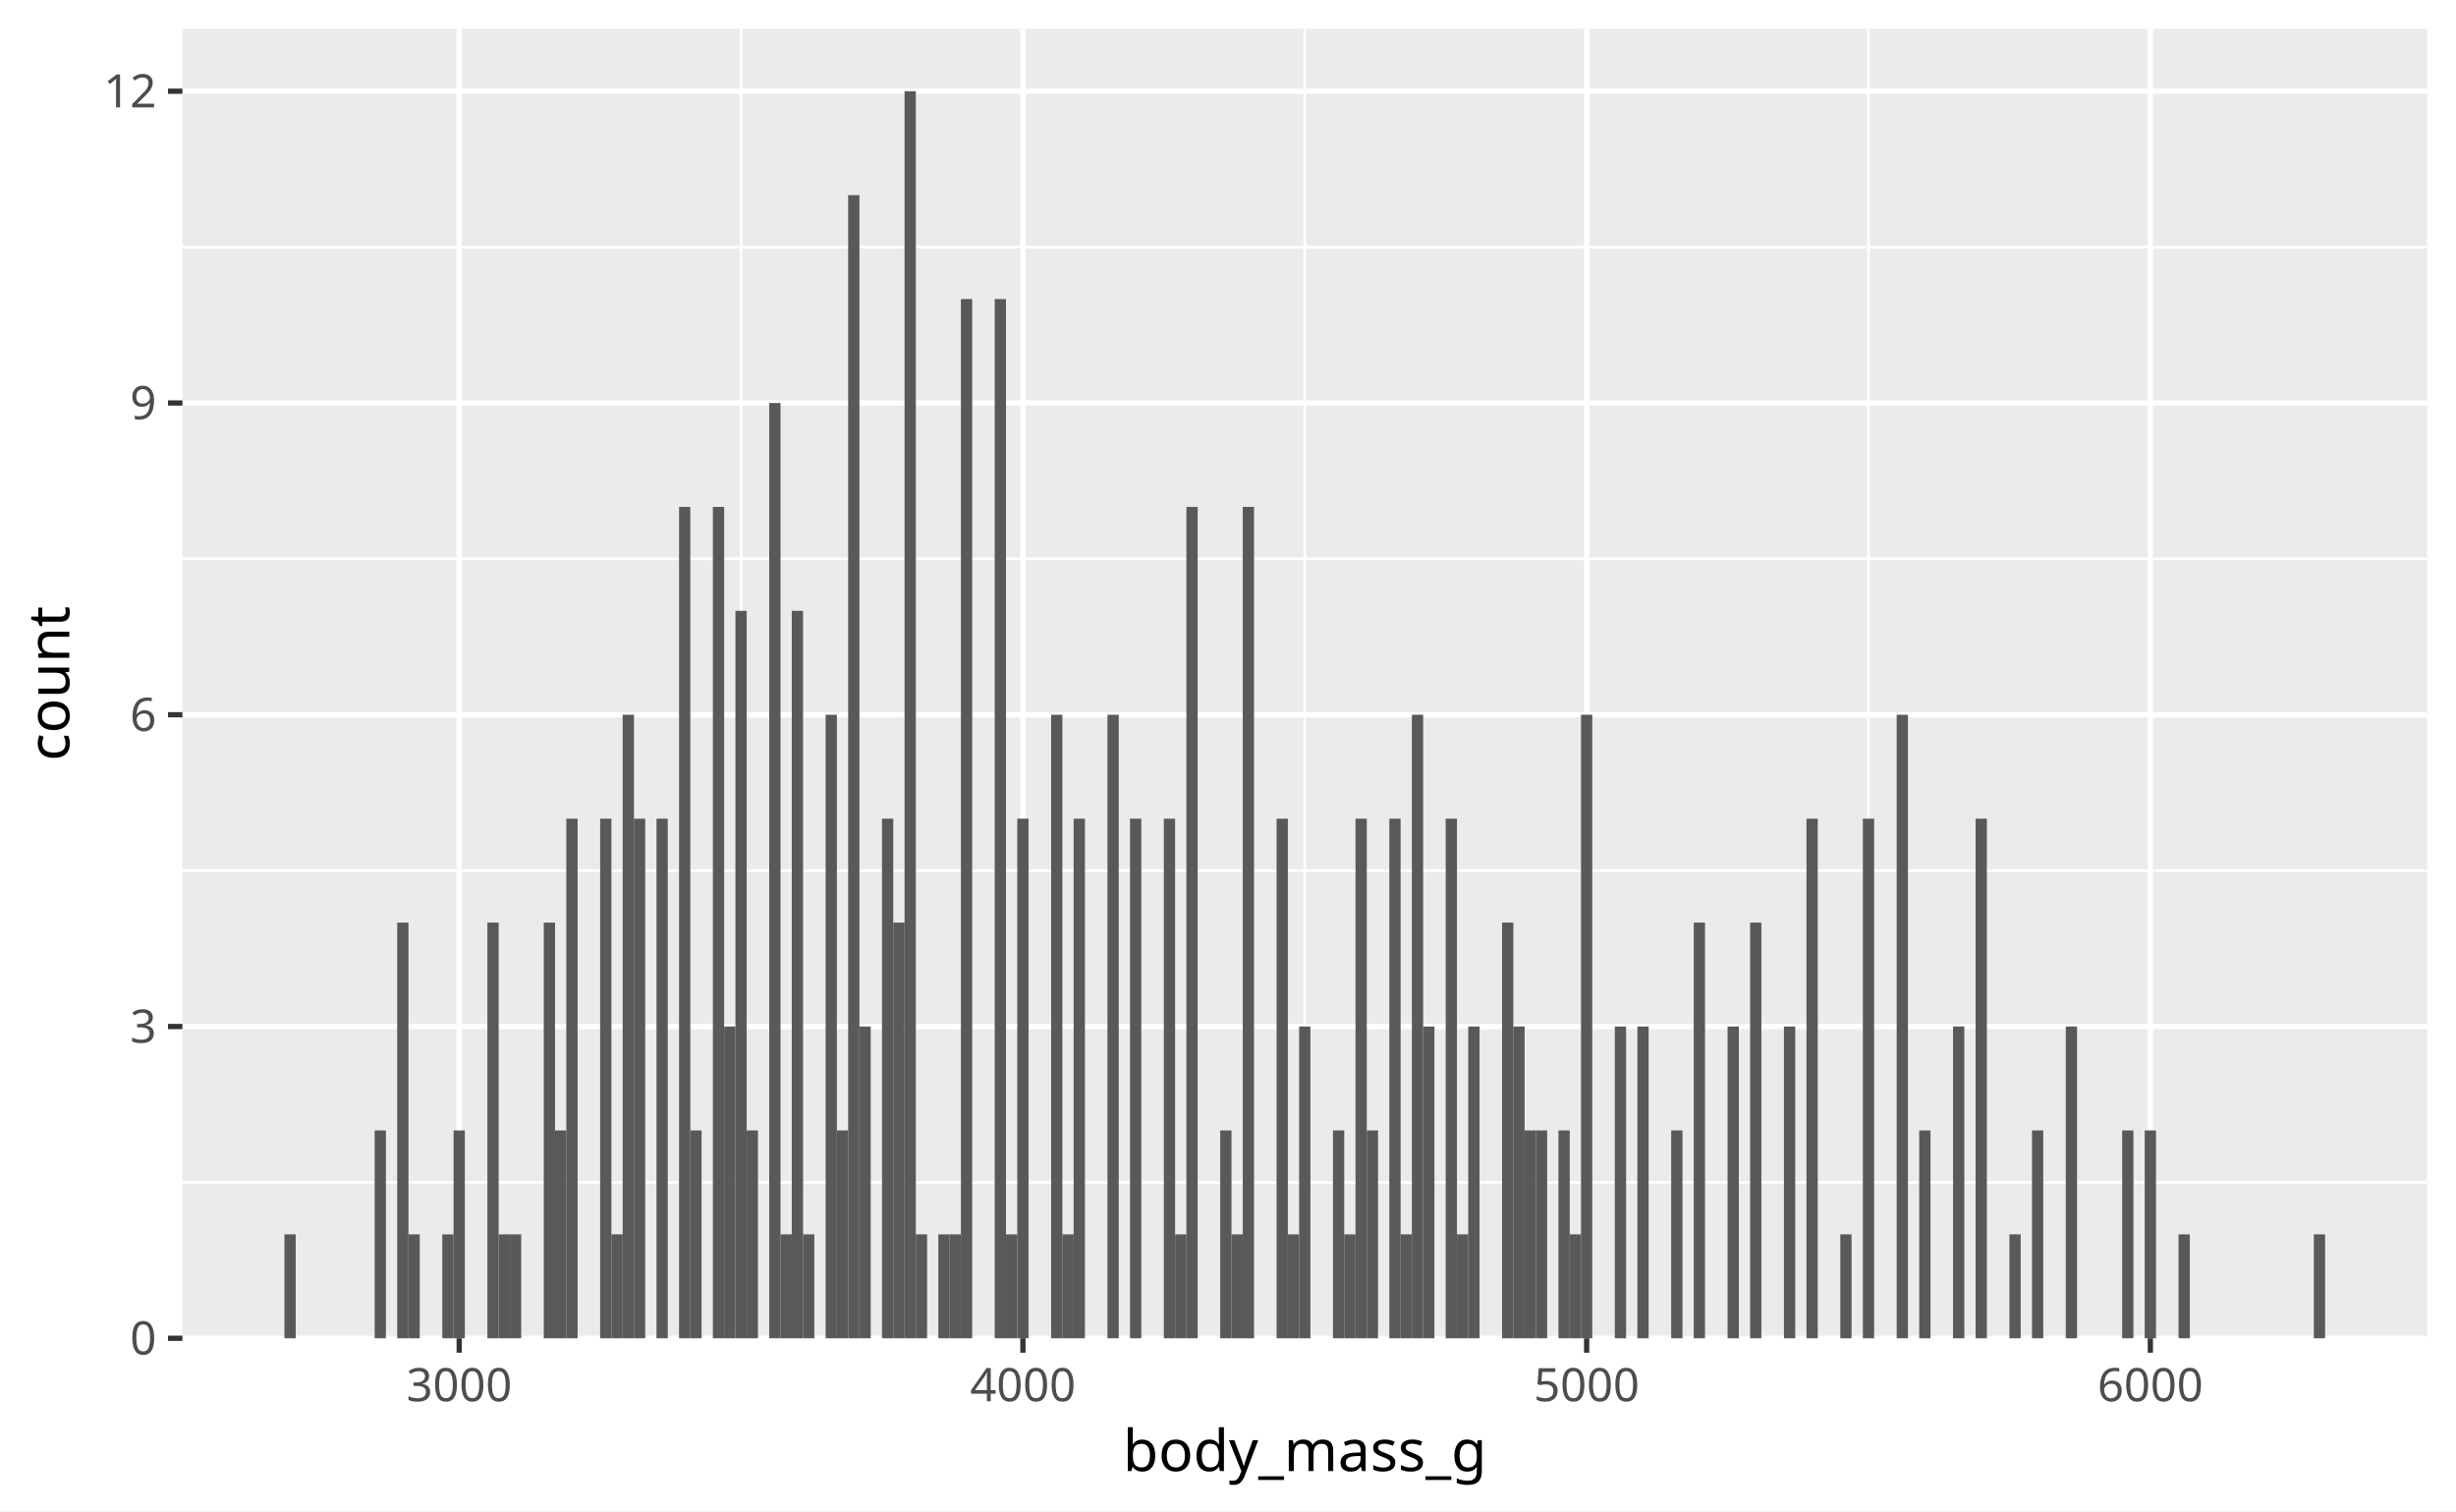
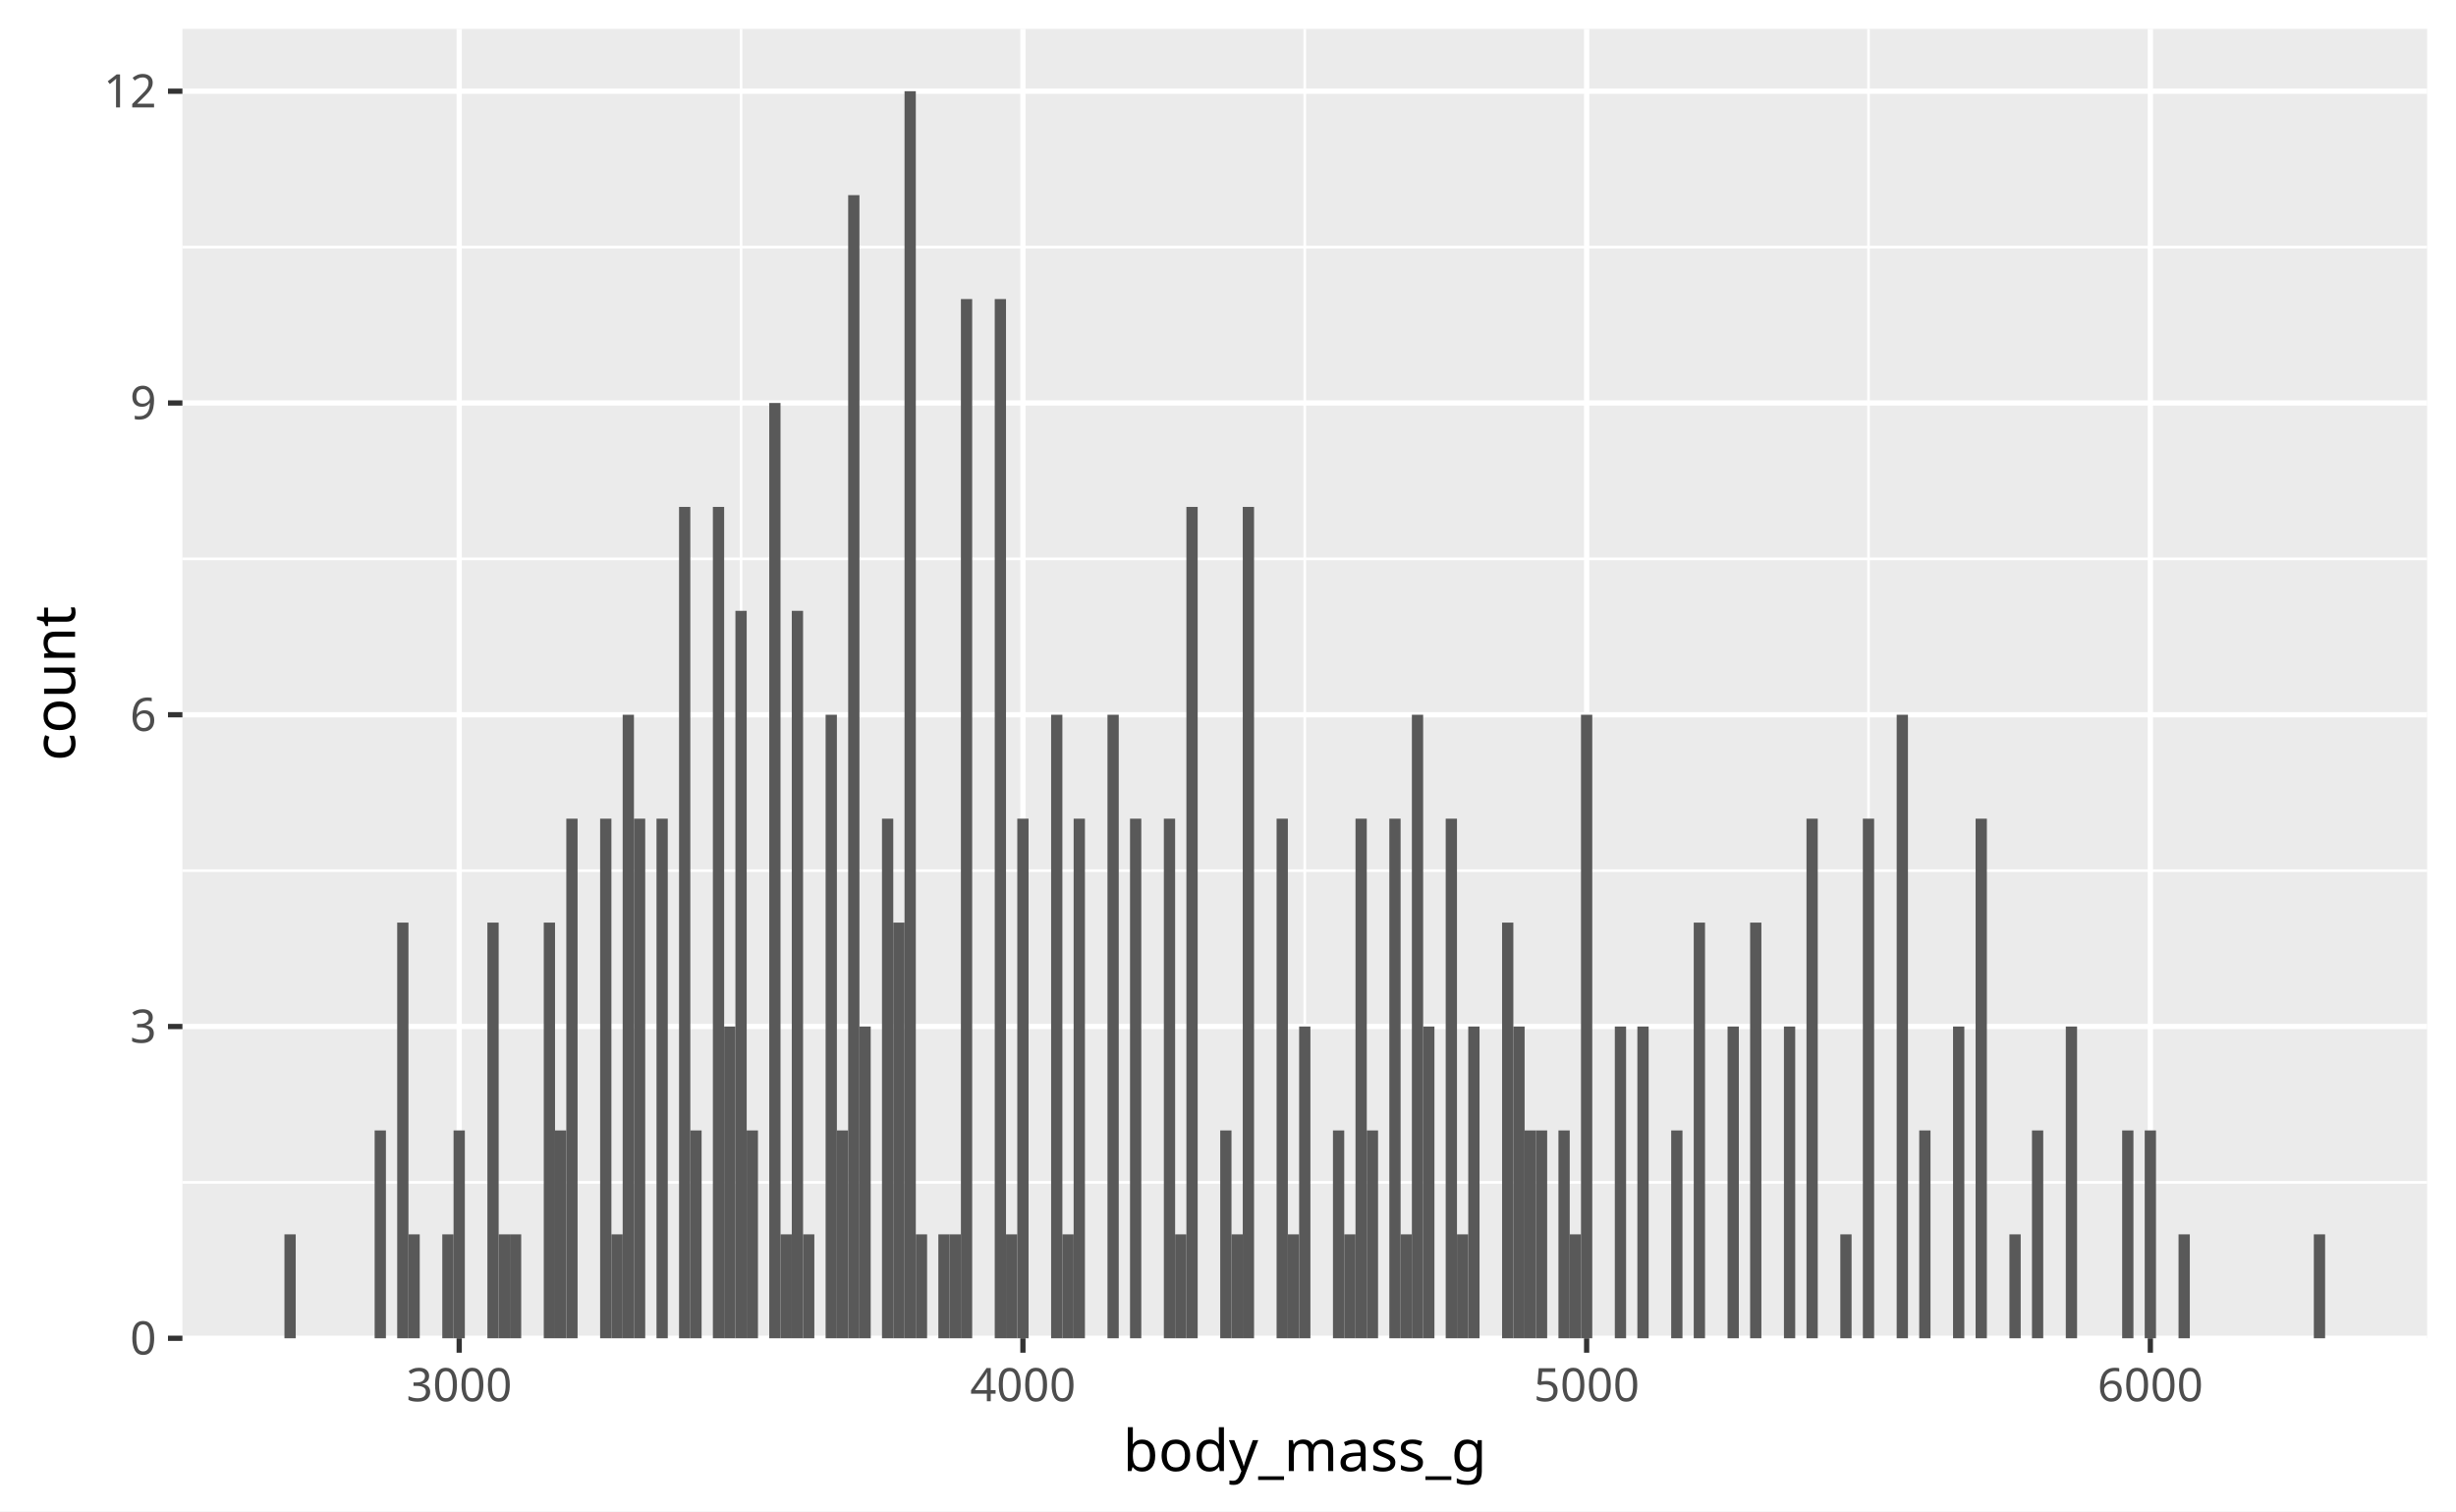
<svg xmlns="http://www.w3.org/2000/svg" width="624" height="384" viewBox="0 0 624 384">
  <rect x="0.0" y="0.0" width="624.0" height="384.0" fill="#ffffff" fill-opacity="1.0" stroke="none" />
  <rect x="46.347" y="7.333" width="570.32" height="332.667" fill="#ebebeb" fill-opacity="1.0" stroke="none" />
  <line x1="188.282" y1="7.333" x2="188.282" y2="340.0" stroke="#ffffff" stroke-width="0.667" />
  <line x1="331.507" y1="7.333" x2="331.507" y2="340.0" stroke="#ffffff" stroke-width="0.667" />
  <line x1="474.731" y1="7.333" x2="474.731" y2="340.0" stroke="#ffffff" stroke-width="0.667" />
  <line x1="116.67" y1="7.333" x2="116.67" y2="340.0" stroke="#ffffff" stroke-width="1.333" />
  <line x1="259.894" y1="7.333" x2="259.894" y2="340.0" stroke="#ffffff" stroke-width="1.333" />
  <line x1="403.119" y1="7.333" x2="403.119" y2="340.0" stroke="#ffffff" stroke-width="1.333" />
  <line x1="546.343" y1="7.333" x2="546.343" y2="340.0" stroke="#ffffff" stroke-width="1.333" />
  <line x1="46.347" y1="300.397" x2="616.667" y2="300.397" stroke="#ffffff" stroke-width="0.667" />
  <line x1="46.347" y1="221.19" x2="616.667" y2="221.19" stroke="#ffffff" stroke-width="0.667" />
  <line x1="46.347" y1="141.984" x2="616.667" y2="141.984" stroke="#ffffff" stroke-width="0.667" />
  <line x1="46.347" y1="62.778" x2="616.667" y2="62.778" stroke="#ffffff" stroke-width="0.667" />
  <line x1="46.347" y1="340.0" x2="616.667" y2="340.0" stroke="#ffffff" stroke-width="1.333" />
  <line x1="46.347" y1="260.794" x2="616.667" y2="260.794" stroke="#ffffff" stroke-width="1.333" />
  <line x1="46.347" y1="181.587" x2="616.667" y2="181.587" stroke="#ffffff" stroke-width="1.333" />
  <line x1="46.347" y1="102.381" x2="616.667" y2="102.381" stroke="#ffffff" stroke-width="1.333" />
  <line x1="46.347" y1="23.175" x2="616.667" y2="23.175" stroke="#ffffff" stroke-width="1.333" />
  <line x1="116.67" y1="340.0" x2="116.67" y2="343.667" stroke="#333333" stroke-width="1.333" />
  <text x="116.67" y="355.987" fill="#4d4d4d" font-size="11.733" font-family="sans-serif" text-anchor="middle">3000</text>
  <line x1="259.894" y1="340.0" x2="259.894" y2="343.667" stroke="#333333" stroke-width="1.333" />
  <text x="259.894" y="355.987" fill="#4d4d4d" font-size="11.733" font-family="sans-serif" text-anchor="middle">4000</text>
  <line x1="403.119" y1="340.0" x2="403.119" y2="343.667" stroke="#333333" stroke-width="1.333" />
  <text x="403.119" y="355.987" fill="#4d4d4d" font-size="11.733" font-family="sans-serif" text-anchor="middle">5000</text>
  <line x1="546.343" y1="340.0" x2="546.343" y2="343.667" stroke="#333333" stroke-width="1.333" />
  <text x="546.343" y="355.987" fill="#4d4d4d" font-size="11.733" font-family="sans-serif" text-anchor="middle">6000</text>
  <line x1="46.347" y1="340.0" x2="42.68" y2="340.0" stroke="#333333" stroke-width="1.333" />
  <text x="39.747" y="344.107" fill="#4d4d4d" font-size="11.733" font-family="sans-serif" text-anchor="end">0</text>
  <line x1="46.347" y1="260.794" x2="42.68" y2="260.794" stroke="#333333" stroke-width="1.333" />
  <text x="39.747" y="264.9" fill="#4d4d4d" font-size="11.733" font-family="sans-serif" text-anchor="end">3</text>
  <line x1="46.347" y1="181.587" x2="42.68" y2="181.587" stroke="#333333" stroke-width="1.333" />
  <text x="39.747" y="185.694" fill="#4d4d4d" font-size="11.733" font-family="sans-serif" text-anchor="end">6</text>
  <line x1="46.347" y1="102.381" x2="42.68" y2="102.381" stroke="#333333" stroke-width="1.333" />
  <text x="39.747" y="106.488" fill="#4d4d4d" font-size="11.733" font-family="sans-serif" text-anchor="end">9</text>
  <line x1="46.347" y1="23.175" x2="42.68" y2="23.175" stroke="#333333" stroke-width="1.333" />
  <text x="39.747" y="27.281" fill="#4d4d4d" font-size="11.733" font-family="sans-serif" text-anchor="end">12</text>
  <text x="331.507" y="373.733" fill="#000000" font-size="14.667" font-family="sans-serif" text-anchor="middle">body_mass_g</text>
-   <text x="17.6" y="173.667" fill="#000000" font-size="14.667" font-family="sans-serif" text-anchor="middle" transform="rotate(-90.0 17.6 173.6667)">count</text>
+   <text x="19.067" y="173.667" fill="#000000" font-size="14.667" font-family="sans-serif" text-anchor="middle" transform="rotate(-90.0 19.06667 173.6667)">count</text>
  <rect x="72.27" y="313.598" width="2.864" height="26.402" fill="#595959" fill-opacity="1.0" stroke="none" />
  <rect x="95.186" y="287.196" width="2.864" height="52.804" fill="#595959" fill-opacity="1.0" stroke="none" />
  <rect x="100.915" y="234.392" width="2.864" height="105.608" fill="#595959" fill-opacity="1.0" stroke="none" />
  <rect x="103.78" y="313.598" width="2.864" height="26.402" fill="#595959" fill-opacity="1.0" stroke="none" />
  <rect x="112.373" y="313.598" width="2.864" height="26.402" fill="#595959" fill-opacity="1.0" stroke="none" />
  <rect x="115.238" y="287.196" width="2.864" height="52.804" fill="#595959" fill-opacity="1.0" stroke="none" />
  <rect x="123.831" y="234.392" width="2.864" height="105.608" fill="#595959" fill-opacity="1.0" stroke="none" />
  <rect x="126.696" y="313.598" width="2.864" height="26.402" fill="#595959" fill-opacity="1.0" stroke="none" />
  <rect x="129.56" y="313.598" width="2.864" height="26.402" fill="#595959" fill-opacity="1.0" stroke="none" />
  <rect x="138.154" y="234.392" width="2.864" height="105.608" fill="#595959" fill-opacity="1.0" stroke="none" />
  <rect x="141.018" y="287.196" width="2.864" height="52.804" fill="#595959" fill-opacity="1.0" stroke="none" />
  <rect x="143.883" y="207.989" width="2.864" height="132.011" fill="#595959" fill-opacity="1.0" stroke="none" />
  <rect x="152.476" y="207.989" width="2.864" height="132.011" fill="#595959" fill-opacity="1.0" stroke="none" />
  <rect x="155.341" y="313.598" width="2.864" height="26.402" fill="#595959" fill-opacity="1.0" stroke="none" />
  <rect x="158.205" y="181.587" width="2.864" height="158.413" fill="#595959" fill-opacity="1.0" stroke="none" />
  <rect x="161.069" y="207.989" width="2.864" height="132.011" fill="#595959" fill-opacity="1.0" stroke="none" />
  <rect x="166.798" y="207.989" width="2.864" height="132.011" fill="#595959" fill-opacity="1.0" stroke="none" />
  <rect x="172.527" y="128.783" width="2.864" height="211.217" fill="#595959" fill-opacity="1.0" stroke="none" />
  <rect x="175.392" y="287.196" width="2.864" height="52.804" fill="#595959" fill-opacity="1.0" stroke="none" />
  <rect x="181.121" y="128.783" width="2.864" height="211.217" fill="#595959" fill-opacity="1.0" stroke="none" />
  <rect x="183.985" y="260.794" width="2.864" height="79.206" fill="#595959" fill-opacity="1.0" stroke="none" />
  <rect x="186.85" y="155.185" width="2.864" height="184.815" fill="#595959" fill-opacity="1.0" stroke="none" />
  <rect x="189.714" y="287.196" width="2.864" height="52.804" fill="#595959" fill-opacity="1.0" stroke="none" />
  <rect x="195.443" y="102.381" width="2.864" height="237.619" fill="#595959" fill-opacity="1.0" stroke="none" />
  <rect x="198.308" y="313.598" width="2.864" height="26.402" fill="#595959" fill-opacity="1.0" stroke="none" />
  <rect x="201.172" y="155.185" width="2.864" height="184.815" fill="#595959" fill-opacity="1.0" stroke="none" />
  <rect x="204.037" y="313.598" width="2.864" height="26.402" fill="#595959" fill-opacity="1.0" stroke="none" />
  <rect x="209.766" y="181.587" width="2.864" height="158.413" fill="#595959" fill-opacity="1.0" stroke="none" />
  <rect x="212.63" y="287.196" width="2.864" height="52.804" fill="#595959" fill-opacity="1.0" stroke="none" />
  <rect x="215.495" y="49.577" width="2.864" height="290.423" fill="#595959" fill-opacity="1.0" stroke="none" />
  <rect x="218.359" y="260.794" width="2.864" height="79.206" fill="#595959" fill-opacity="1.0" stroke="none" />
  <rect x="224.088" y="207.989" width="2.864" height="132.011" fill="#595959" fill-opacity="1.0" stroke="none" />
  <rect x="226.953" y="234.392" width="2.864" height="105.608" fill="#595959" fill-opacity="1.0" stroke="none" />
  <rect x="229.817" y="23.175" width="2.864" height="316.825" fill="#595959" fill-opacity="1.0" stroke="none" />
  <rect x="232.682" y="313.598" width="2.864" height="26.402" fill="#595959" fill-opacity="1.0" stroke="none" />
  <rect x="238.411" y="313.598" width="2.864" height="26.402" fill="#595959" fill-opacity="1.0" stroke="none" />
  <rect x="241.275" y="313.598" width="2.864" height="26.402" fill="#595959" fill-opacity="1.0" stroke="none" />
  <rect x="244.14" y="75.979" width="2.864" height="264.021" fill="#595959" fill-opacity="1.0" stroke="none" />
  <rect x="252.733" y="75.979" width="2.864" height="264.021" fill="#595959" fill-opacity="1.0" stroke="none" />
  <rect x="255.598" y="313.598" width="2.864" height="26.402" fill="#595959" fill-opacity="1.0" stroke="none" />
  <rect x="258.462" y="207.989" width="2.864" height="132.011" fill="#595959" fill-opacity="1.0" stroke="none" />
  <rect x="267.056" y="181.587" width="2.864" height="158.413" fill="#595959" fill-opacity="1.0" stroke="none" />
  <rect x="269.92" y="313.598" width="2.864" height="26.402" fill="#595959" fill-opacity="1.0" stroke="none" />
  <rect x="272.785" y="207.989" width="2.864" height="132.011" fill="#595959" fill-opacity="1.0" stroke="none" />
  <rect x="281.378" y="181.587" width="2.864" height="158.413" fill="#595959" fill-opacity="1.0" stroke="none" />
  <rect x="287.107" y="207.989" width="2.864" height="132.011" fill="#595959" fill-opacity="1.0" stroke="none" />
  <rect x="295.701" y="207.989" width="2.864" height="132.011" fill="#595959" fill-opacity="1.0" stroke="none" />
  <rect x="298.565" y="313.598" width="2.864" height="26.402" fill="#595959" fill-opacity="1.0" stroke="none" />
  <rect x="301.43" y="128.783" width="2.864" height="211.217" fill="#595959" fill-opacity="1.0" stroke="none" />
  <rect x="310.023" y="287.196" width="2.864" height="52.804" fill="#595959" fill-opacity="1.0" stroke="none" />
  <rect x="312.887" y="313.598" width="2.864" height="26.402" fill="#595959" fill-opacity="1.0" stroke="none" />
  <rect x="315.752" y="128.783" width="2.864" height="211.217" fill="#595959" fill-opacity="1.0" stroke="none" />
  <rect x="324.345" y="207.989" width="2.864" height="132.011" fill="#595959" fill-opacity="1.0" stroke="none" />
  <rect x="327.21" y="313.598" width="2.864" height="26.402" fill="#595959" fill-opacity="1.0" stroke="none" />
  <rect x="330.074" y="260.794" width="2.864" height="79.206" fill="#595959" fill-opacity="1.0" stroke="none" />
  <rect x="338.668" y="287.196" width="2.864" height="52.804" fill="#595959" fill-opacity="1.0" stroke="none" />
  <rect x="341.532" y="313.598" width="2.864" height="26.402" fill="#595959" fill-opacity="1.0" stroke="none" />
  <rect x="344.397" y="207.989" width="2.864" height="132.011" fill="#595959" fill-opacity="1.0" stroke="none" />
  <rect x="347.261" y="287.196" width="2.864" height="52.804" fill="#595959" fill-opacity="1.0" stroke="none" />
  <rect x="352.99" y="207.989" width="2.864" height="132.011" fill="#595959" fill-opacity="1.0" stroke="none" />
  <rect x="355.855" y="313.598" width="2.864" height="26.402" fill="#595959" fill-opacity="1.0" stroke="none" />
  <rect x="358.719" y="181.587" width="2.864" height="158.413" fill="#595959" fill-opacity="1.0" stroke="none" />
  <rect x="361.584" y="260.794" width="2.864" height="79.206" fill="#595959" fill-opacity="1.0" stroke="none" />
  <rect x="367.313" y="207.989" width="2.864" height="132.011" fill="#595959" fill-opacity="1.0" stroke="none" />
  <rect x="370.177" y="313.598" width="2.864" height="26.402" fill="#595959" fill-opacity="1.0" stroke="none" />
  <rect x="373.042" y="260.794" width="2.864" height="79.206" fill="#595959" fill-opacity="1.0" stroke="none" />
  <rect x="381.635" y="234.392" width="2.864" height="105.608" fill="#595959" fill-opacity="1.0" stroke="none" />
  <rect x="384.5" y="260.794" width="2.864" height="79.206" fill="#595959" fill-opacity="1.0" stroke="none" />
  <rect x="387.364" y="287.196" width="2.864" height="52.804" fill="#595959" fill-opacity="1.0" stroke="none" />
  <rect x="390.229" y="287.196" width="2.864" height="52.804" fill="#595959" fill-opacity="1.0" stroke="none" />
  <rect x="395.958" y="287.196" width="2.864" height="52.804" fill="#595959" fill-opacity="1.0" stroke="none" />
  <rect x="398.822" y="313.598" width="2.864" height="26.402" fill="#595959" fill-opacity="1.0" stroke="none" />
  <rect x="401.687" y="181.587" width="2.864" height="158.413" fill="#595959" fill-opacity="1.0" stroke="none" />
  <rect x="410.28" y="260.794" width="2.864" height="79.206" fill="#595959" fill-opacity="1.0" stroke="none" />
  <rect x="416.009" y="260.794" width="2.864" height="79.206" fill="#595959" fill-opacity="1.0" stroke="none" />
  <rect x="424.603" y="287.196" width="2.864" height="52.804" fill="#595959" fill-opacity="1.0" stroke="none" />
  <rect x="430.332" y="234.392" width="2.864" height="105.608" fill="#595959" fill-opacity="1.0" stroke="none" />
  <rect x="438.925" y="260.794" width="2.864" height="79.206" fill="#595959" fill-opacity="1.0" stroke="none" />
  <rect x="444.654" y="234.392" width="2.864" height="105.608" fill="#595959" fill-opacity="1.0" stroke="none" />
  <rect x="453.248" y="260.794" width="2.864" height="79.206" fill="#595959" fill-opacity="1.0" stroke="none" />
  <rect x="458.976" y="207.989" width="2.864" height="132.011" fill="#595959" fill-opacity="1.0" stroke="none" />
  <rect x="467.57" y="313.598" width="2.864" height="26.402" fill="#595959" fill-opacity="1.0" stroke="none" />
  <rect x="473.299" y="207.989" width="2.864" height="132.011" fill="#595959" fill-opacity="1.0" stroke="none" />
  <rect x="481.892" y="181.587" width="2.864" height="158.413" fill="#595959" fill-opacity="1.0" stroke="none" />
  <rect x="487.621" y="287.196" width="2.864" height="52.804" fill="#595959" fill-opacity="1.0" stroke="none" />
  <rect x="496.215" y="260.794" width="2.864" height="79.206" fill="#595959" fill-opacity="1.0" stroke="none" />
  <rect x="501.944" y="207.989" width="2.864" height="132.011" fill="#595959" fill-opacity="1.0" stroke="none" />
  <rect x="510.537" y="313.598" width="2.864" height="26.402" fill="#595959" fill-opacity="1.0" stroke="none" />
  <rect x="516.266" y="287.196" width="2.864" height="52.804" fill="#595959" fill-opacity="1.0" stroke="none" />
  <rect x="524.86" y="260.794" width="2.864" height="79.206" fill="#595959" fill-opacity="1.0" stroke="none" />
  <rect x="539.182" y="287.196" width="2.864" height="52.804" fill="#595959" fill-opacity="1.0" stroke="none" />
  <rect x="544.911" y="287.196" width="2.864" height="52.804" fill="#595959" fill-opacity="1.0" stroke="none" />
  <rect x="553.505" y="313.598" width="2.864" height="26.402" fill="#595959" fill-opacity="1.0" stroke="none" />
  <rect x="587.879" y="313.598" width="2.864" height="26.402" fill="#595959" fill-opacity="1.0" stroke="none" />
</svg>
